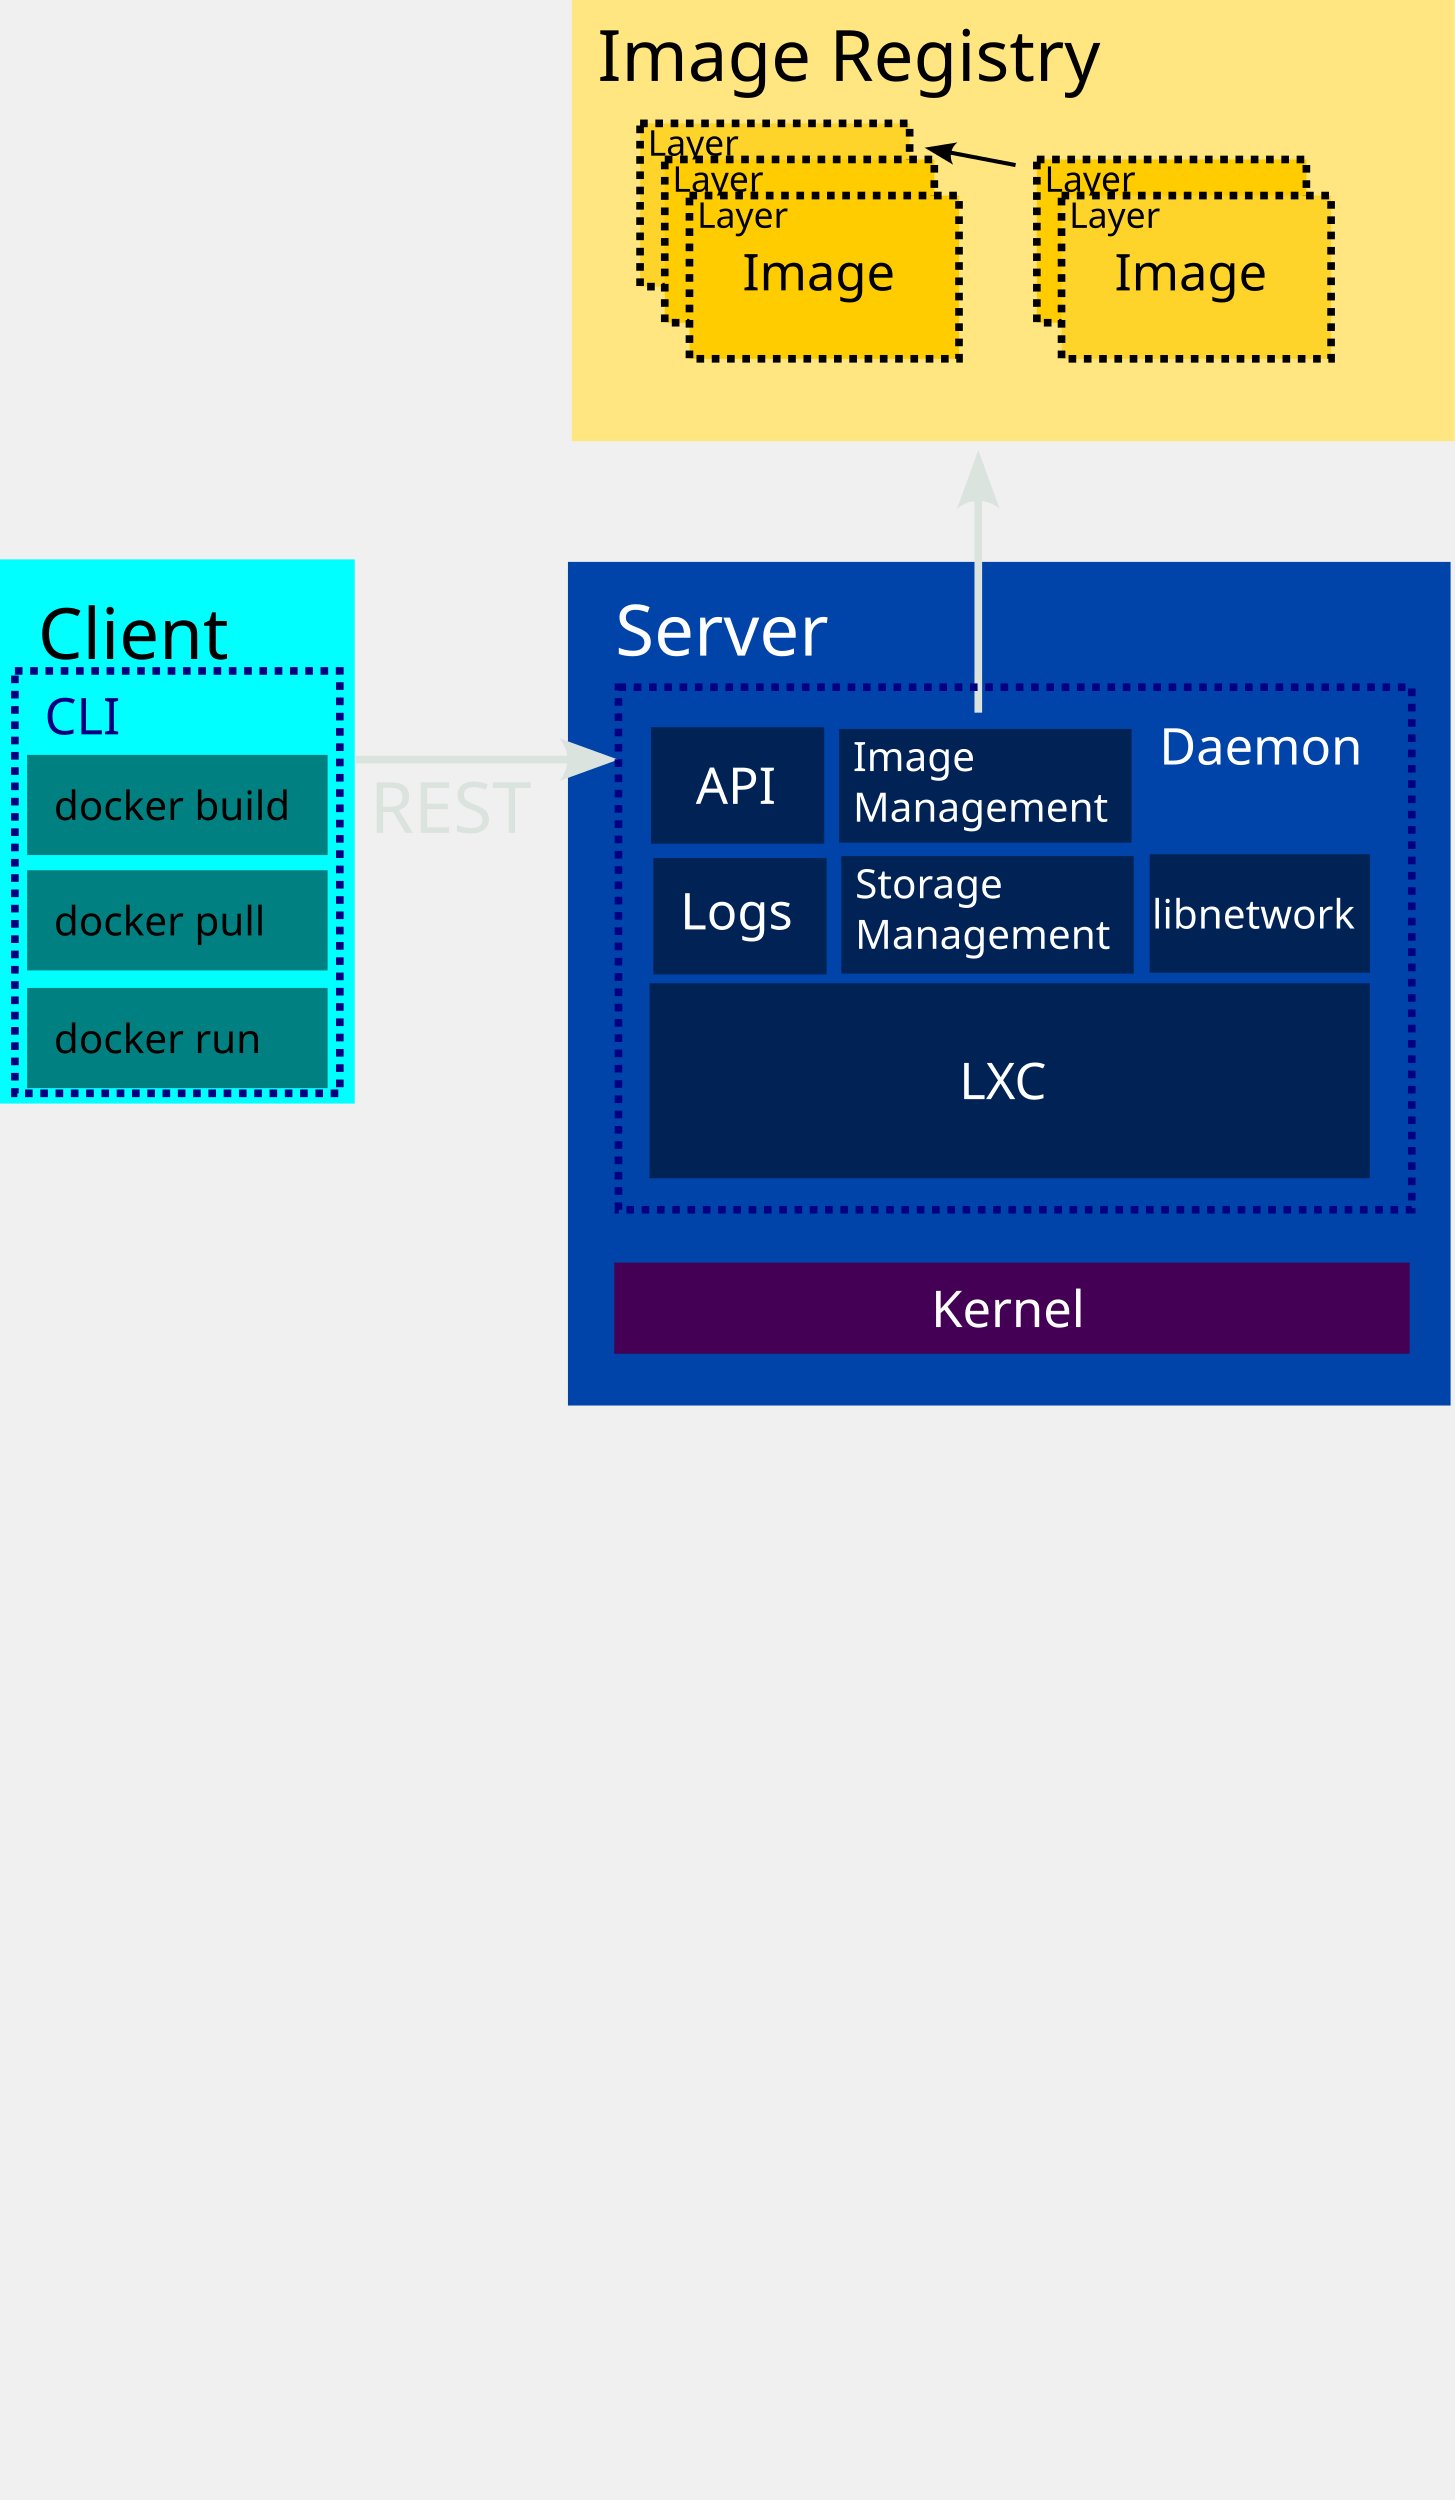
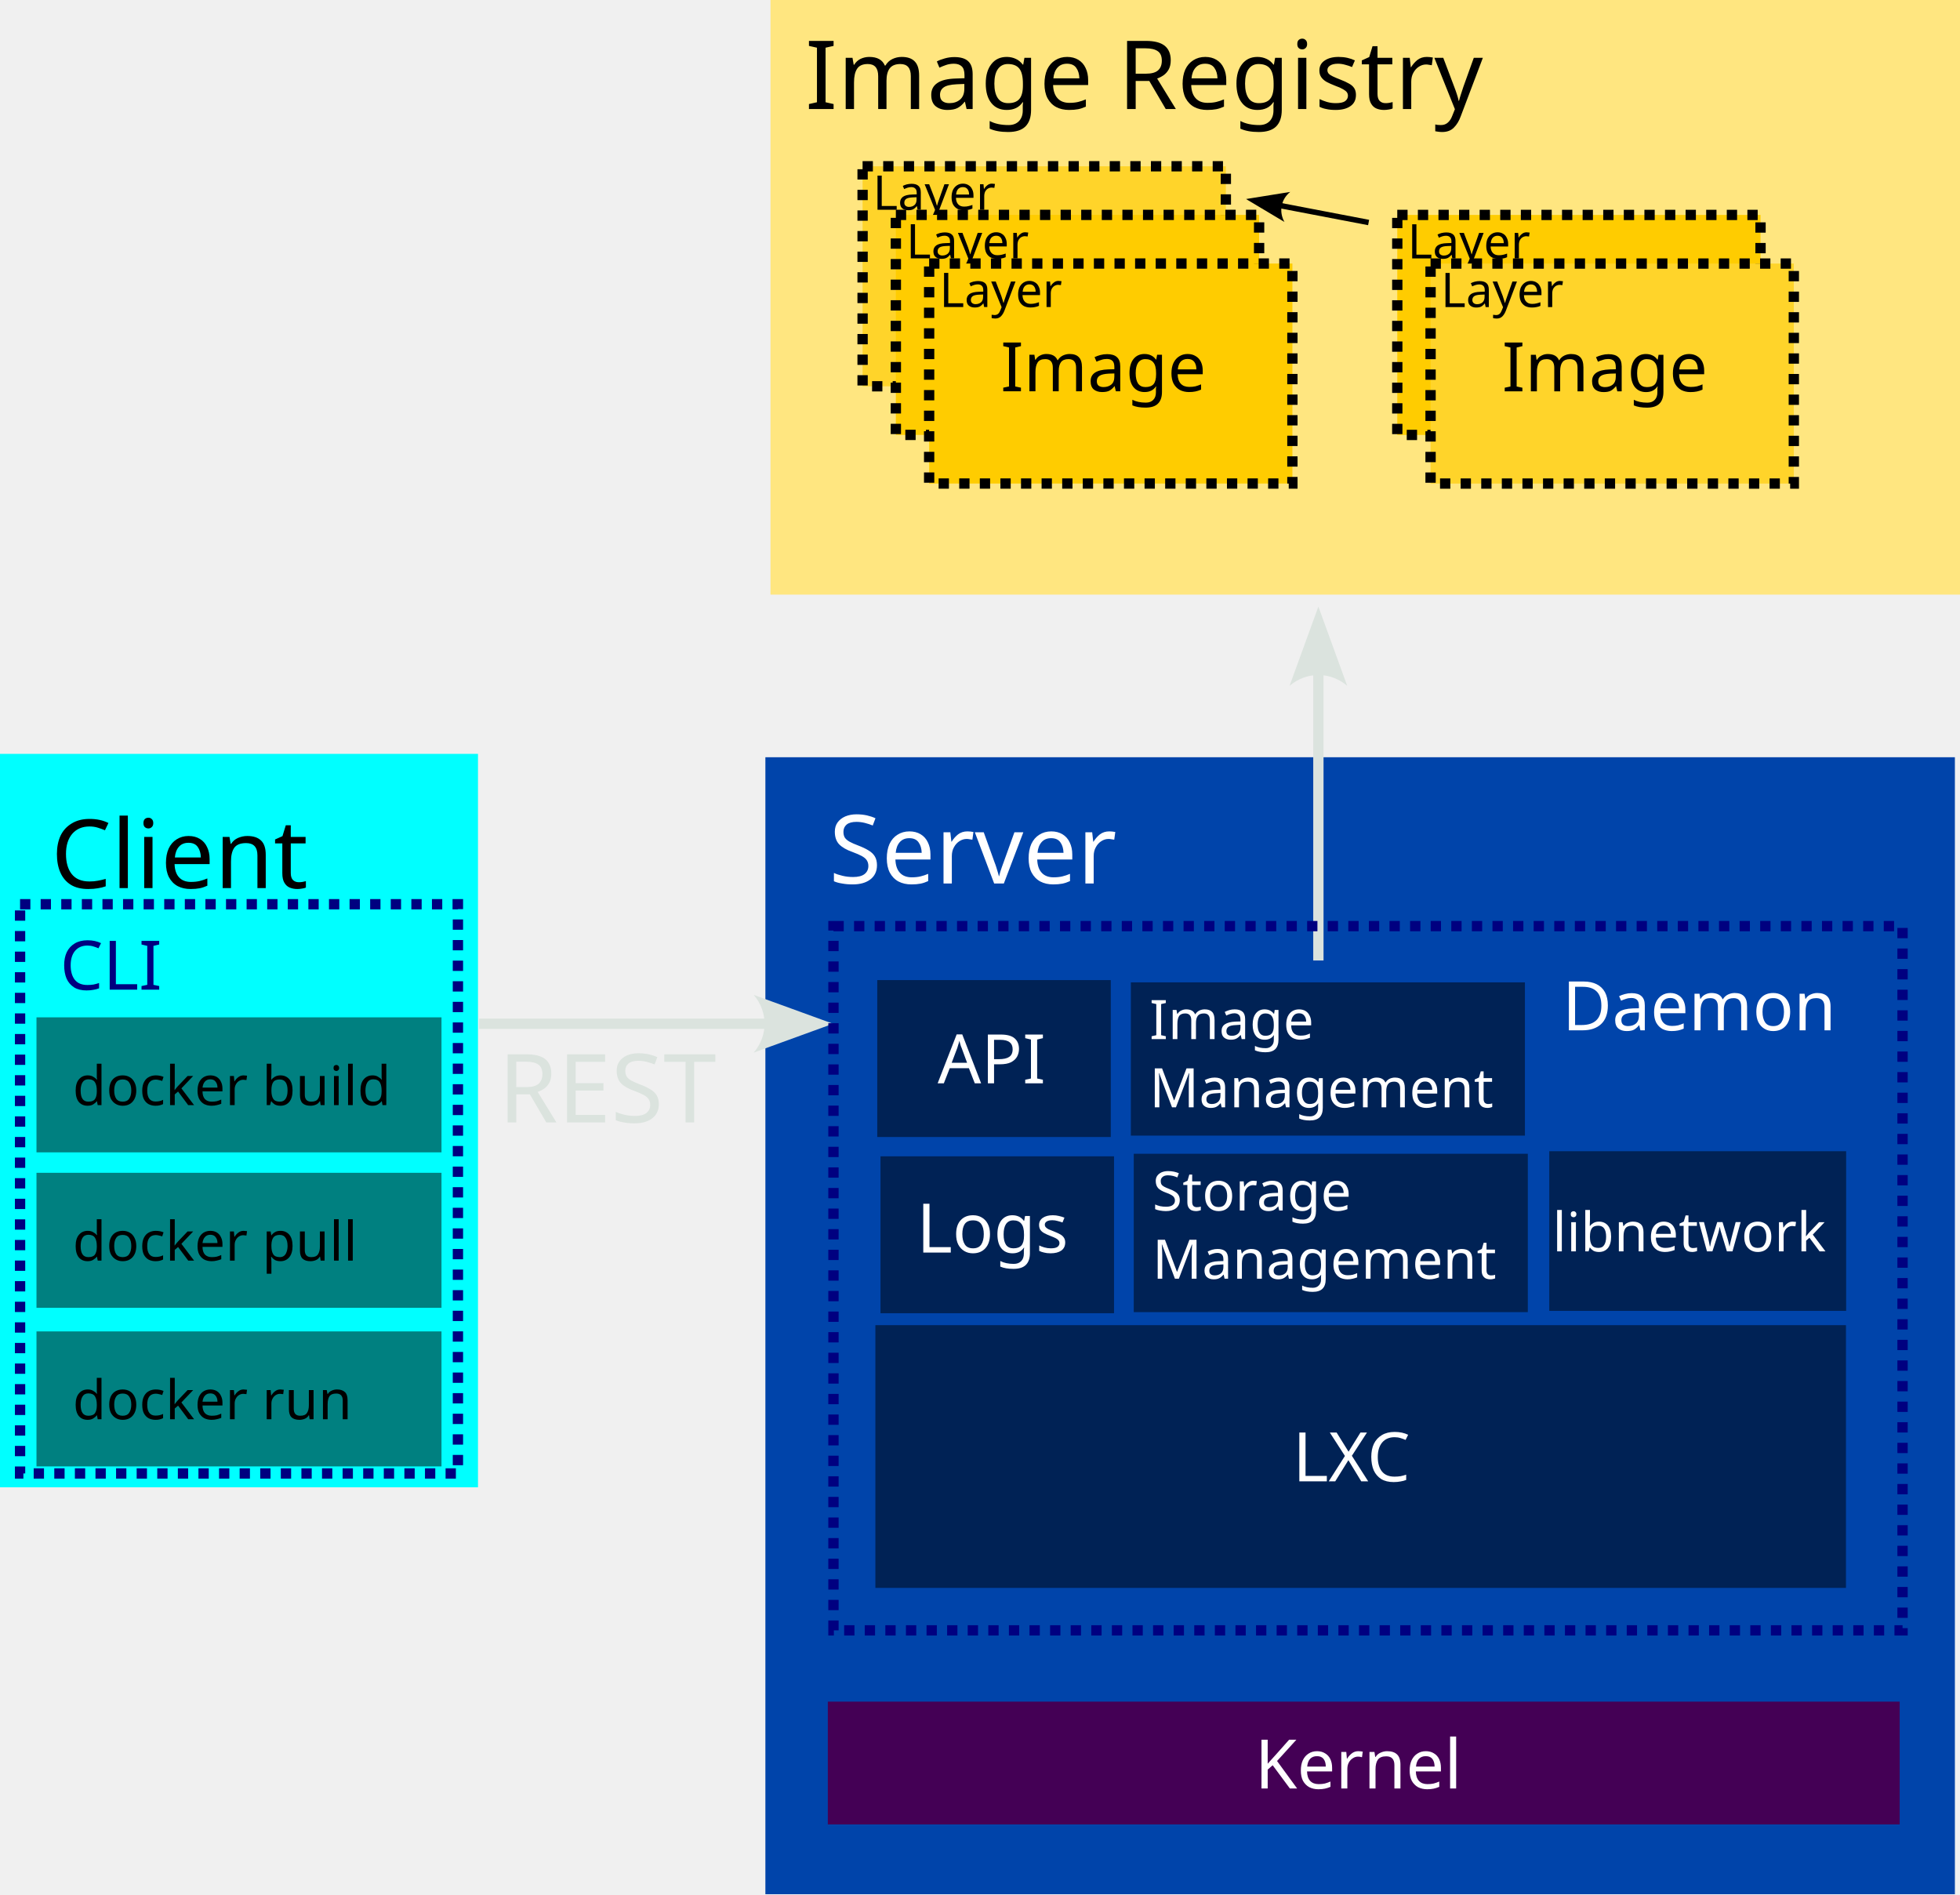
- <svg xmlns="http://www.w3.org/2000/svg" width="202.718mm" height="348.456mm" viewBox="0 0 202.718 348.456" version="1.1" id="svg1">
+ <svg xmlns="http://www.w3.org/2000/svg" width="202.718mm" height="195.907mm" viewBox="0 0 202.718 195.907" version="1.1" id="svg1">
  <defs id="defs1">
    <marker style="overflow:visible" id="ConcaveTriangle-3" refX="0" refY="0" orient="auto-start-reverse" markerWidth="1" markerHeight="1" viewBox="0 0 1 1" preserveAspectRatio="xMidYMid">
      <path transform="scale(0.7)" d="M -2,-4 9,0 -2,4 c 2,-2.33 2,-5.66 0,-8 z" style="fill:context-stroke;fill-rule:evenodd;stroke:none" id="path7-5" />
    </marker>
    <marker style="overflow:visible" id="ConcaveTriangle-3-1" refX="0" refY="0" orient="auto-start-reverse" markerWidth="1" markerHeight="1" viewBox="0 0 1 1" preserveAspectRatio="xMidYMid">
      <path transform="scale(0.7)" d="M -2,-4 9,0 -2,4 c 2,-2.33 2,-5.66 0,-8 z" style="fill:context-stroke;fill-rule:evenodd;stroke:none" id="path7-5-5" />
    </marker>
    <marker style="overflow:visible" id="ConcaveTriangle-3-9" refX="0" refY="0" orient="auto-start-reverse" markerWidth="1" markerHeight="1" viewBox="0 0 1 1" preserveAspectRatio="xMidYMid">
      <path transform="scale(0.7)" d="M -2,-4 9,0 -2,4 c 2,-2.33 2,-5.66 0,-8 z" style="fill:context-stroke;fill-rule:evenodd;stroke:none" id="path7-5-1" />
    </marker>
  </defs>
  <g id="layer1" transform="translate(-2.858964,-21.96042)">
    <rect style="fill:#0044aa;stroke-width:1.065;stroke-dasharray:1.065, 1.065" id="rect5" width="123.027" height="117.59" x="82.021" y="100.277" />
    <rect style="fill:#440055;stroke:none;stroke-width:0.565" id="rect21" width="110.86" height="12.7" x="88.479" y="197.95" />
    <text xml:space="preserve" style="font-style:normal;font-variant:normal;font-weight:normal;font-stretch:normal;font-size:7.056px;font-family:sans-serif;-inkscape-font-specification:'sans-serif, Normal';font-variant-ligatures:normal;font-variant-caps:normal;font-variant-numeric:normal;font-variant-east-asian:normal;fill:#ffffff;stroke:none;stroke-width:1.065;stroke-dasharray:1.065, 1.065" x="132.645" y="206.935" id="text10-2-8-4">
      <tspan id="tspan22" x="132.645" y="206.935">Kernel</tspan>
    </text>
    <rect style="fill:#00ffff;stroke-width:1.065;stroke-dasharray:1.065, 1.065" id="rect1" width="49.437" height="75.854" x="2.859" y="99.928" />
    <text xml:space="preserve" style="font-style:normal;font-variant:normal;font-weight:normal;font-stretch:normal;font-size:9.878px;font-family:sans-serif;-inkscape-font-specification:'sans-serif, Normal';font-variant-ligatures:normal;font-variant-caps:normal;font-variant-numeric:normal;font-variant-east-asian:normal;fill:#000000;stroke-width:1.065;stroke-dasharray:1.065, 1.065" x="8.138" y="113.814" id="text1">
      <tspan id="tspan1" style="font-style:normal;font-variant:normal;font-weight:normal;font-stretch:normal;font-size:9.878px;font-family:sans-serif;-inkscape-font-specification:'sans-serif, Normal';font-variant-ligatures:normal;font-variant-caps:normal;font-variant-numeric:normal;font-variant-east-asian:normal;fill:#000000;stroke-width:1.065" x="8.138" y="113.814">Client</tspan>
      <tspan style="font-style:normal;font-variant:normal;font-weight:normal;font-stretch:normal;font-size:9.878px;font-family:sans-serif;-inkscape-font-specification:'sans-serif, Normal';font-variant-ligatures:normal;font-variant-caps:normal;font-variant-numeric:normal;font-variant-east-asian:normal;fill:#000000;stroke-width:1.065" x="8.138" y="126.161" id="tspan2" />
    </text>
    <rect style="fill:#008080;stroke-width:1.065;stroke-dasharray:1.065, 1.065" id="rect2" width="41.889" height="13.963" x="6.633" y="127.178" />
    <text xml:space="preserve" style="font-style:normal;font-variant:normal;font-weight:normal;font-stretch:normal;font-size:5.644px;font-family:sans-serif;-inkscape-font-specification:'sans-serif, Normal';font-variant-ligatures:normal;font-variant-caps:normal;font-variant-numeric:normal;font-variant-east-asian:normal;fill:#000000;stroke-width:1.065;stroke-dasharray:1.065, 1.065" x="10.37" y="136.261" id="text3">
      <tspan id="tspan3" style="font-style:normal;font-variant:normal;font-weight:normal;font-stretch:normal;font-size:5.644px;font-family:sans-serif;-inkscape-font-specification:'sans-serif, Normal';font-variant-ligatures:normal;font-variant-caps:normal;font-variant-numeric:normal;font-variant-east-asian:normal;fill:#000000;stroke-width:1.065" x="10.37" y="136.261">docker build</tspan>
    </text>
    <rect style="fill:#008080;stroke-width:1.065;stroke-dasharray:1.065, 1.065" id="rect2-2" width="41.889" height="13.963" x="6.633" y="143.256" />
    <text xml:space="preserve" style="font-style:normal;font-variant:normal;font-weight:normal;font-stretch:normal;font-size:5.644px;font-family:sans-serif;-inkscape-font-specification:'sans-serif, Normal';font-variant-ligatures:normal;font-variant-caps:normal;font-variant-numeric:normal;font-variant-east-asian:normal;fill:#000000;stroke-width:1.065;stroke-dasharray:1.065, 1.065" x="10.37" y="152.339" id="text3-8">
      <tspan id="tspan4" x="10.37" y="152.339">docker pull</tspan>
    </text>
    <rect style="fill:#008080;stroke-width:1.065;stroke-dasharray:1.065, 1.065" id="rect2-6" width="41.889" height="13.963" x="6.633" y="159.66" />
    <text xml:space="preserve" style="font-style:normal;font-variant:normal;font-weight:normal;font-stretch:normal;font-size:5.644px;font-family:sans-serif;-inkscape-font-specification:'sans-serif, Normal';font-variant-ligatures:normal;font-variant-caps:normal;font-variant-numeric:normal;font-variant-east-asian:normal;fill:#000000;stroke-width:1.065;stroke-dasharray:1.065, 1.065" x="10.37" y="168.743" id="text3-3">
      <tspan id="tspan5" x="10.37" y="168.743">docker run</tspan>
    </text>
    <rect style="fill:#ffe680;stroke-width:1.065;stroke-dasharray:1.065, 1.065" id="rect5-9" width="123.027" height="61.498" x="82.55" y="21.96" />
    <text xml:space="preserve" style="font-style:normal;font-variant:normal;font-weight:normal;font-stretch:normal;font-size:9.878px;font-family:sans-serif;-inkscape-font-specification:'sans-serif, Normal';font-variant-ligatures:normal;font-variant-caps:normal;font-variant-numeric:normal;font-variant-east-asian:normal;fill:#ffffff;stroke-width:1.065;stroke-dasharray:1.065, 1.065" x="88.61" y="113.338" id="text1-3">
      <tspan id="tspan6" x="88.61" y="113.338">Server</tspan>
    </text>
    <text xml:space="preserve" style="font-style:normal;font-variant:normal;font-weight:normal;font-stretch:normal;font-size:9.878px;font-family:sans-serif;-inkscape-font-specification:'sans-serif, Normal';font-variant-ligatures:normal;font-variant-caps:normal;font-variant-numeric:normal;font-variant-east-asian:normal;fill:#000000;stroke-width:1.065;stroke-dasharray:1.065, 1.065" x="86.137" y="33.241" id="text1-3-4">
      <tspan id="tspan18" x="86.137" y="33.241">Image Registry</tspan>
    </text>
    <path style="fill:none;stroke:#dbe3de;stroke-width:1.546;stroke-dasharray:none;marker-start:url(#ConcaveTriangle-3)" d="m 92.459,97.742 c 0,-4.025 0,-8.051 0,-15.284 0,-7.233 0,-17.674 0,-28.115" id="path8-0" transform="matrix(0,-0.6888337,0.6888337,0,14.97988,191.5282)" />
    <path style="fill:none;stroke:#dbe3de;stroke-width:1.546;stroke-dasharray:none;marker-start:url(#ConcaveTriangle-3-9)" d="m 92.459,97.742 c 0,-4.025 0,-8.051 0,-15.284 0,-7.233 0,-17.674 0,-28.115" id="path8-0-3" transform="matrix(-0.6888337,0,0,-0.6888337,202.9053,158.7298)" />
    <path style="fill:#000000;stroke:#000000;stroke-width:2.622;stroke-dasharray:none;marker-start:url(#ConcaveTriangle-3-1)" d="m 92.459,97.742 c 0,-4.025 0,-8.051 0,-15.284 0,-7.233 0,-17.674 0,-28.115" id="path8-0-8" transform="matrix(-0.04052808,0.2115981,-0.2115981,-0.04052808,159.657,27.61159)" />
    <text xml:space="preserve" style="font-style:normal;font-variant:normal;font-weight:normal;font-stretch:normal;font-size:9.878px;font-family:sans-serif;-inkscape-font-specification:'sans-serif, Normal';font-variant-ligatures:normal;font-variant-caps:normal;font-variant-numeric:normal;font-variant-east-asian:normal;fill:#dbe3de;stroke-width:1.065;stroke-dasharray:1.065, 1.065" x="54.409" y="138.048" id="text7">
      <tspan id="tspan7" style="fill:#dbe3de;stroke-width:1.065" x="54.409" y="138.048">REST</tspan>
    </text>
    <text xml:space="preserve" style="font-style:normal;font-variant:normal;font-weight:normal;font-stretch:normal;font-size:7.056px;font-family:sans-serif;-inkscape-font-specification:'sans-serif, Normal';font-variant-ligatures:normal;font-variant-caps:normal;font-variant-numeric:normal;font-variant-east-asian:normal;fill:#ffffff;stroke:none;stroke-width:1.065;stroke-dasharray:1.065, 1.065" x="164.439" y="128.519" id="text8-9">
      <tspan id="tspan9" x="164.439" y="128.519">Daemon</tspan>
    </text>
    <rect style="fill:none;stroke:#000080;stroke-width:1.065;stroke-dasharray:1.065, 1.065" id="rect7" width="110.573" height="72.835" x="89.062" y="117.743" />
    <rect style="fill:none;stroke:#000080;stroke-width:1.065;stroke-dasharray:1.065, 1.065" id="rect8" width="45.286" height="58.872" x="4.935" y="115.479" />
    <text xml:space="preserve" style="font-style:normal;font-variant:normal;font-weight:normal;font-stretch:normal;font-size:7.056px;font-family:sans-serif;-inkscape-font-specification:'sans-serif, Normal';font-variant-ligatures:normal;font-variant-caps:normal;font-variant-numeric:normal;font-variant-east-asian:normal;fill:#000080;stroke:none;stroke-width:1.065;stroke-dasharray:1.065, 1.065" x="9.057" y="124.315" id="text8">
      <tspan id="tspan8" style="font-style:normal;font-variant:normal;font-weight:normal;font-stretch:normal;font-size:7.056px;font-family:sans-serif;-inkscape-font-specification:'sans-serif, Normal';font-variant-ligatures:normal;font-variant-caps:normal;font-variant-numeric:normal;font-variant-east-asian:normal;fill:#000080;stroke:none;stroke-width:1.065" x="9.057" y="124.315">CLI</tspan>
    </text>
    <rect style="fill:#002255;stroke:none;stroke-width:1.065;stroke-dasharray:1.065, 1.065" id="rect9" width="24.152" height="16.227" x="93.591" y="123.326" />
    <rect style="fill:#002255;stroke:none;stroke-width:1.065;stroke-dasharray:1.065, 1.065" id="rect9-4" width="100.384" height="27.172" x="93.398" y="159.014" />
    <text xml:space="preserve" style="font-style:normal;font-variant:normal;font-weight:normal;font-stretch:normal;font-size:7.056px;font-family:sans-serif;-inkscape-font-specification:'sans-serif, Normal';font-variant-ligatures:normal;font-variant-caps:normal;font-variant-numeric:normal;font-variant-east-asian:normal;fill:#ffffff;stroke:none;stroke-width:1.065;stroke-dasharray:1.065, 1.065" x="99.835" y="134.005" id="text10">
      <tspan id="tspan10" style="fill:#ffffff;stroke-width:1.065" x="99.835" y="134.005">API</tspan>
    </text>
    <rect style="fill:#002255;stroke:none;stroke-width:1.065;stroke-dasharray:1.065, 1.065" id="rect9-6" width="24.152" height="16.227" x="93.927" y="141.552" />
    <text xml:space="preserve" style="font-style:normal;font-variant:normal;font-weight:normal;font-stretch:normal;font-size:7.056px;font-family:sans-serif;-inkscape-font-specification:'sans-serif, Normal';font-variant-ligatures:normal;font-variant-caps:normal;font-variant-numeric:normal;font-variant-east-asian:normal;fill:#ffffff;stroke:none;stroke-width:1.065;stroke-dasharray:1.065, 1.065" x="97.663" y="151.502" id="text10-86">
      <tspan id="tspan16" x="97.663" y="151.502">Logs</tspan>
    </text>
    <rect style="fill:#002255;stroke:none;stroke-width:1.065;stroke-dasharray:1.065, 1.065" id="rect9-0" width="40.757" height="15.85" x="119.821" y="123.56" />
    <text xml:space="preserve" style="font-style:normal;font-variant:normal;font-weight:normal;font-stretch:normal;font-size:5.644px;font-family:sans-serif;-inkscape-font-specification:'sans-serif, Normal';font-variant-ligatures:normal;font-variant-caps:normal;font-variant-numeric:normal;font-variant-east-asian:normal;fill:#ffffff;stroke:none;stroke-width:1.065;stroke-dasharray:1.065, 1.065" x="121.751" y="129.427" id="text10-8">
      <tspan id="tspan12" x="121.751" y="129.427">Image</tspan>
      <tspan id="tspan13" x="121.751" y="136.482">Management</tspan>
    </text>
    <rect style="fill:#002255;stroke:none;stroke-width:1.065;stroke-dasharray:1.065, 1.065" id="rect9-0-9" width="40.757" height="16.379" x="120.121" y="141.287" />
    <text xml:space="preserve" style="font-style:normal;font-variant:normal;font-weight:normal;font-stretch:normal;font-size:5.644px;font-family:sans-serif;-inkscape-font-specification:'sans-serif, Normal';font-variant-ligatures:normal;font-variant-caps:normal;font-variant-numeric:normal;font-variant-east-asian:normal;fill:#ffffff;stroke:none;stroke-width:1.065;stroke-dasharray:1.065, 1.065" x="122.05" y="147.153" id="text10-8-8">
      <tspan id="tspan14" x="122.05" y="147.153">Storage</tspan>
      <tspan id="tspan15" x="122.05" y="154.209">Management</tspan>
    </text>
    <rect style="fill:#002255;stroke:none;stroke-width:1.065;stroke-dasharray:1.065, 1.065" id="rect9-0-9-5" width="30.703" height="16.512" x="163.097" y="141.023" />
    <text xml:space="preserve" style="font-style:normal;font-variant:normal;font-weight:normal;font-stretch:normal;font-size:5.644px;font-family:sans-serif;-inkscape-font-specification:'sans-serif, Normal';font-variant-ligatures:normal;font-variant-caps:normal;font-variant-numeric:normal;font-variant-east-asian:normal;fill:#ffffff;stroke:none;stroke-width:1.065;stroke-dasharray:1.065, 1.065" x="163.425" y="151.38" id="text10-8-8-6">
      <tspan id="tspan17" x="163.425" y="151.38">libnetwork</tspan>
    </text>
    <text xml:space="preserve" style="font-style:normal;font-variant:normal;font-weight:normal;font-stretch:normal;font-size:7.056px;font-family:sans-serif;-inkscape-font-specification:'sans-serif, Normal';font-variant-ligatures:normal;font-variant-caps:normal;font-variant-numeric:normal;font-variant-east-asian:normal;fill:#ffffff;stroke:none;stroke-width:1.065;stroke-dasharray:1.065, 1.065" x="136.557" y="175.165" id="text10-2">
      <tspan id="tspan11" x="136.557" y="175.165">LXC</tspan>
    </text>
    <rect style="fill:#ffd42a;stroke:#000000;stroke-width:1.065;stroke-dasharray:1.065, 1.065" id="rect18" width="37.571" height="22.754" x="92.075" y="39.158" />
    <text xml:space="preserve" style="font-style:normal;font-variant:normal;font-weight:normal;font-stretch:normal;font-size:4.939px;font-family:sans-serif;-inkscape-font-specification:'sans-serif, Normal';font-variant-ligatures:normal;font-variant-caps:normal;font-variant-numeric:normal;font-variant-east-asian:normal;fill:#000000;stroke:none;stroke-width:1.065;stroke-dasharray:1.065, 1.065" x="93.133" y="43.656" id="text19">
      <tspan id="tspan19" style="font-style:normal;font-variant:normal;font-weight:normal;font-stretch:normal;font-size:4.939px;font-family:sans-serif;-inkscape-font-specification:'sans-serif, Normal';font-variant-ligatures:normal;font-variant-caps:normal;font-variant-numeric:normal;font-variant-east-asian:normal;fill:#000000;stroke-width:1.065" x="93.133" y="43.656">Layer</tspan>
    </text>
    <rect style="fill:#ffcc00;stroke:#000000;stroke-width:1.065;stroke-dasharray:1.065, 1.065" id="rect18-9" width="37.571" height="22.754" x="95.515" y="44.185" />
    <text xml:space="preserve" style="font-style:normal;font-variant:normal;font-weight:normal;font-stretch:normal;font-size:4.939px;font-family:sans-serif;-inkscape-font-specification:'sans-serif, Normal';font-variant-ligatures:normal;font-variant-caps:normal;font-variant-numeric:normal;font-variant-east-asian:normal;fill:#000000;stroke:none;stroke-width:1.065;stroke-dasharray:1.065, 1.065" x="96.573" y="48.683" id="text19-3">
      <tspan id="tspan19-7" style="font-style:normal;font-variant:normal;font-weight:normal;font-stretch:normal;font-size:4.939px;font-family:sans-serif;-inkscape-font-specification:'sans-serif, Normal';font-variant-ligatures:normal;font-variant-caps:normal;font-variant-numeric:normal;font-variant-east-asian:normal;fill:#000000;stroke-width:1.065" x="96.573" y="48.683">Layer</tspan>
    </text>
    <rect style="fill:#ffcc00;stroke:#000000;stroke-width:1.065;stroke-dasharray:1.065, 1.065" id="rect18-9-4" width="37.571" height="22.754" x="98.958" y="49.216" />
    <text xml:space="preserve" style="font-style:normal;font-variant:normal;font-weight:normal;font-stretch:normal;font-size:4.939px;font-family:sans-serif;-inkscape-font-specification:'sans-serif, Normal';font-variant-ligatures:normal;font-variant-caps:normal;font-variant-numeric:normal;font-variant-east-asian:normal;fill:#000000;stroke:none;stroke-width:1.065;stroke-dasharray:1.065, 1.065" x="100.016" y="53.714" id="text19-3-5">
      <tspan id="tspan19-7-5" style="font-style:normal;font-variant:normal;font-weight:normal;font-stretch:normal;font-size:4.939px;font-family:sans-serif;-inkscape-font-specification:'sans-serif, Normal';font-variant-ligatures:normal;font-variant-caps:normal;font-variant-numeric:normal;font-variant-east-asian:normal;fill:#000000;stroke-width:1.065" x="100.016" y="53.714">Layer</tspan>
    </text>
    <text xml:space="preserve" style="font-style:normal;font-variant:normal;font-weight:normal;font-stretch:normal;font-size:7.056px;font-family:sans-serif;-inkscape-font-specification:'sans-serif, Normal';font-variant-ligatures:normal;font-variant-caps:normal;font-variant-numeric:normal;font-variant-east-asian:normal;fill:#000000;stroke:none;stroke-width:1.065;stroke-dasharray:1.065, 1.065" x="106.345" y="62.429" id="text20">
      <tspan id="tspan20" style="font-style:normal;font-variant:normal;font-weight:normal;font-stretch:normal;font-size:7.056px;font-family:sans-serif;-inkscape-font-specification:'sans-serif, Normal';font-variant-ligatures:normal;font-variant-caps:normal;font-variant-numeric:normal;font-variant-east-asian:normal;stroke:none;stroke-width:1.065" x="106.345" y="62.429">Image</tspan>
    </text>
    <rect style="fill:#ffcc00;stroke:#000000;stroke-width:1.065;stroke-dasharray:1.065, 1.065" id="rect18-9-8" width="37.571" height="22.754" x="147.376" y="44.189" />
    <text xml:space="preserve" style="font-style:normal;font-variant:normal;font-weight:normal;font-stretch:normal;font-size:4.939px;font-family:sans-serif;-inkscape-font-specification:'sans-serif, Normal';font-variant-ligatures:normal;font-variant-caps:normal;font-variant-numeric:normal;font-variant-east-asian:normal;fill:#000000;stroke:none;stroke-width:1.065;stroke-dasharray:1.065, 1.065" x="148.434" y="48.687" id="text19-3-7">
      <tspan id="tspan19-7-3" style="font-style:normal;font-variant:normal;font-weight:normal;font-stretch:normal;font-size:4.939px;font-family:sans-serif;-inkscape-font-specification:'sans-serif, Normal';font-variant-ligatures:normal;font-variant-caps:normal;font-variant-numeric:normal;font-variant-east-asian:normal;fill:#000000;stroke-width:1.065" x="148.434" y="48.687">Layer</tspan>
    </text>
    <rect style="fill:#ffd42a;stroke:#000000;stroke-width:1.065;stroke-dasharray:1.065, 1.065" id="rect18-9-4-7" width="37.571" height="22.754" x="150.819" y="49.219" />
    <text xml:space="preserve" style="font-style:normal;font-variant:normal;font-weight:normal;font-stretch:normal;font-size:4.939px;font-family:sans-serif;-inkscape-font-specification:'sans-serif, Normal';font-variant-ligatures:normal;font-variant-caps:normal;font-variant-numeric:normal;font-variant-east-asian:normal;fill:#000000;stroke:none;stroke-width:1.065;stroke-dasharray:1.065, 1.065" x="151.877" y="53.717" id="text19-3-5-9">
      <tspan id="tspan19-7-5-2" style="font-style:normal;font-variant:normal;font-weight:normal;font-stretch:normal;font-size:4.939px;font-family:sans-serif;-inkscape-font-specification:'sans-serif, Normal';font-variant-ligatures:normal;font-variant-caps:normal;font-variant-numeric:normal;font-variant-east-asian:normal;fill:#000000;stroke-width:1.065" x="151.877" y="53.717">Layer</tspan>
    </text>
    <text xml:space="preserve" style="font-style:normal;font-variant:normal;font-weight:normal;font-stretch:normal;font-size:7.056px;font-family:sans-serif;-inkscape-font-specification:'sans-serif, Normal';font-variant-ligatures:normal;font-variant-caps:normal;font-variant-numeric:normal;font-variant-east-asian:normal;fill:#000000;stroke:none;stroke-width:1.065;stroke-dasharray:1.065, 1.065" x="158.206" y="62.433" id="text20-4">
      <tspan id="tspan20-9" style="font-style:normal;font-variant:normal;font-weight:normal;font-stretch:normal;font-size:7.056px;font-family:sans-serif;-inkscape-font-specification:'sans-serif, Normal';font-variant-ligatures:normal;font-variant-caps:normal;font-variant-numeric:normal;font-variant-east-asian:normal;stroke:none;stroke-width:1.065" x="158.206" y="62.433">Image</tspan>
    </text>
-     <rect style="fill:none;stroke:none;stroke-width:0.699" id="rect903" width="169.333" height="128.587" x="23.283" y="241.829" />
  </g>
</svg>
